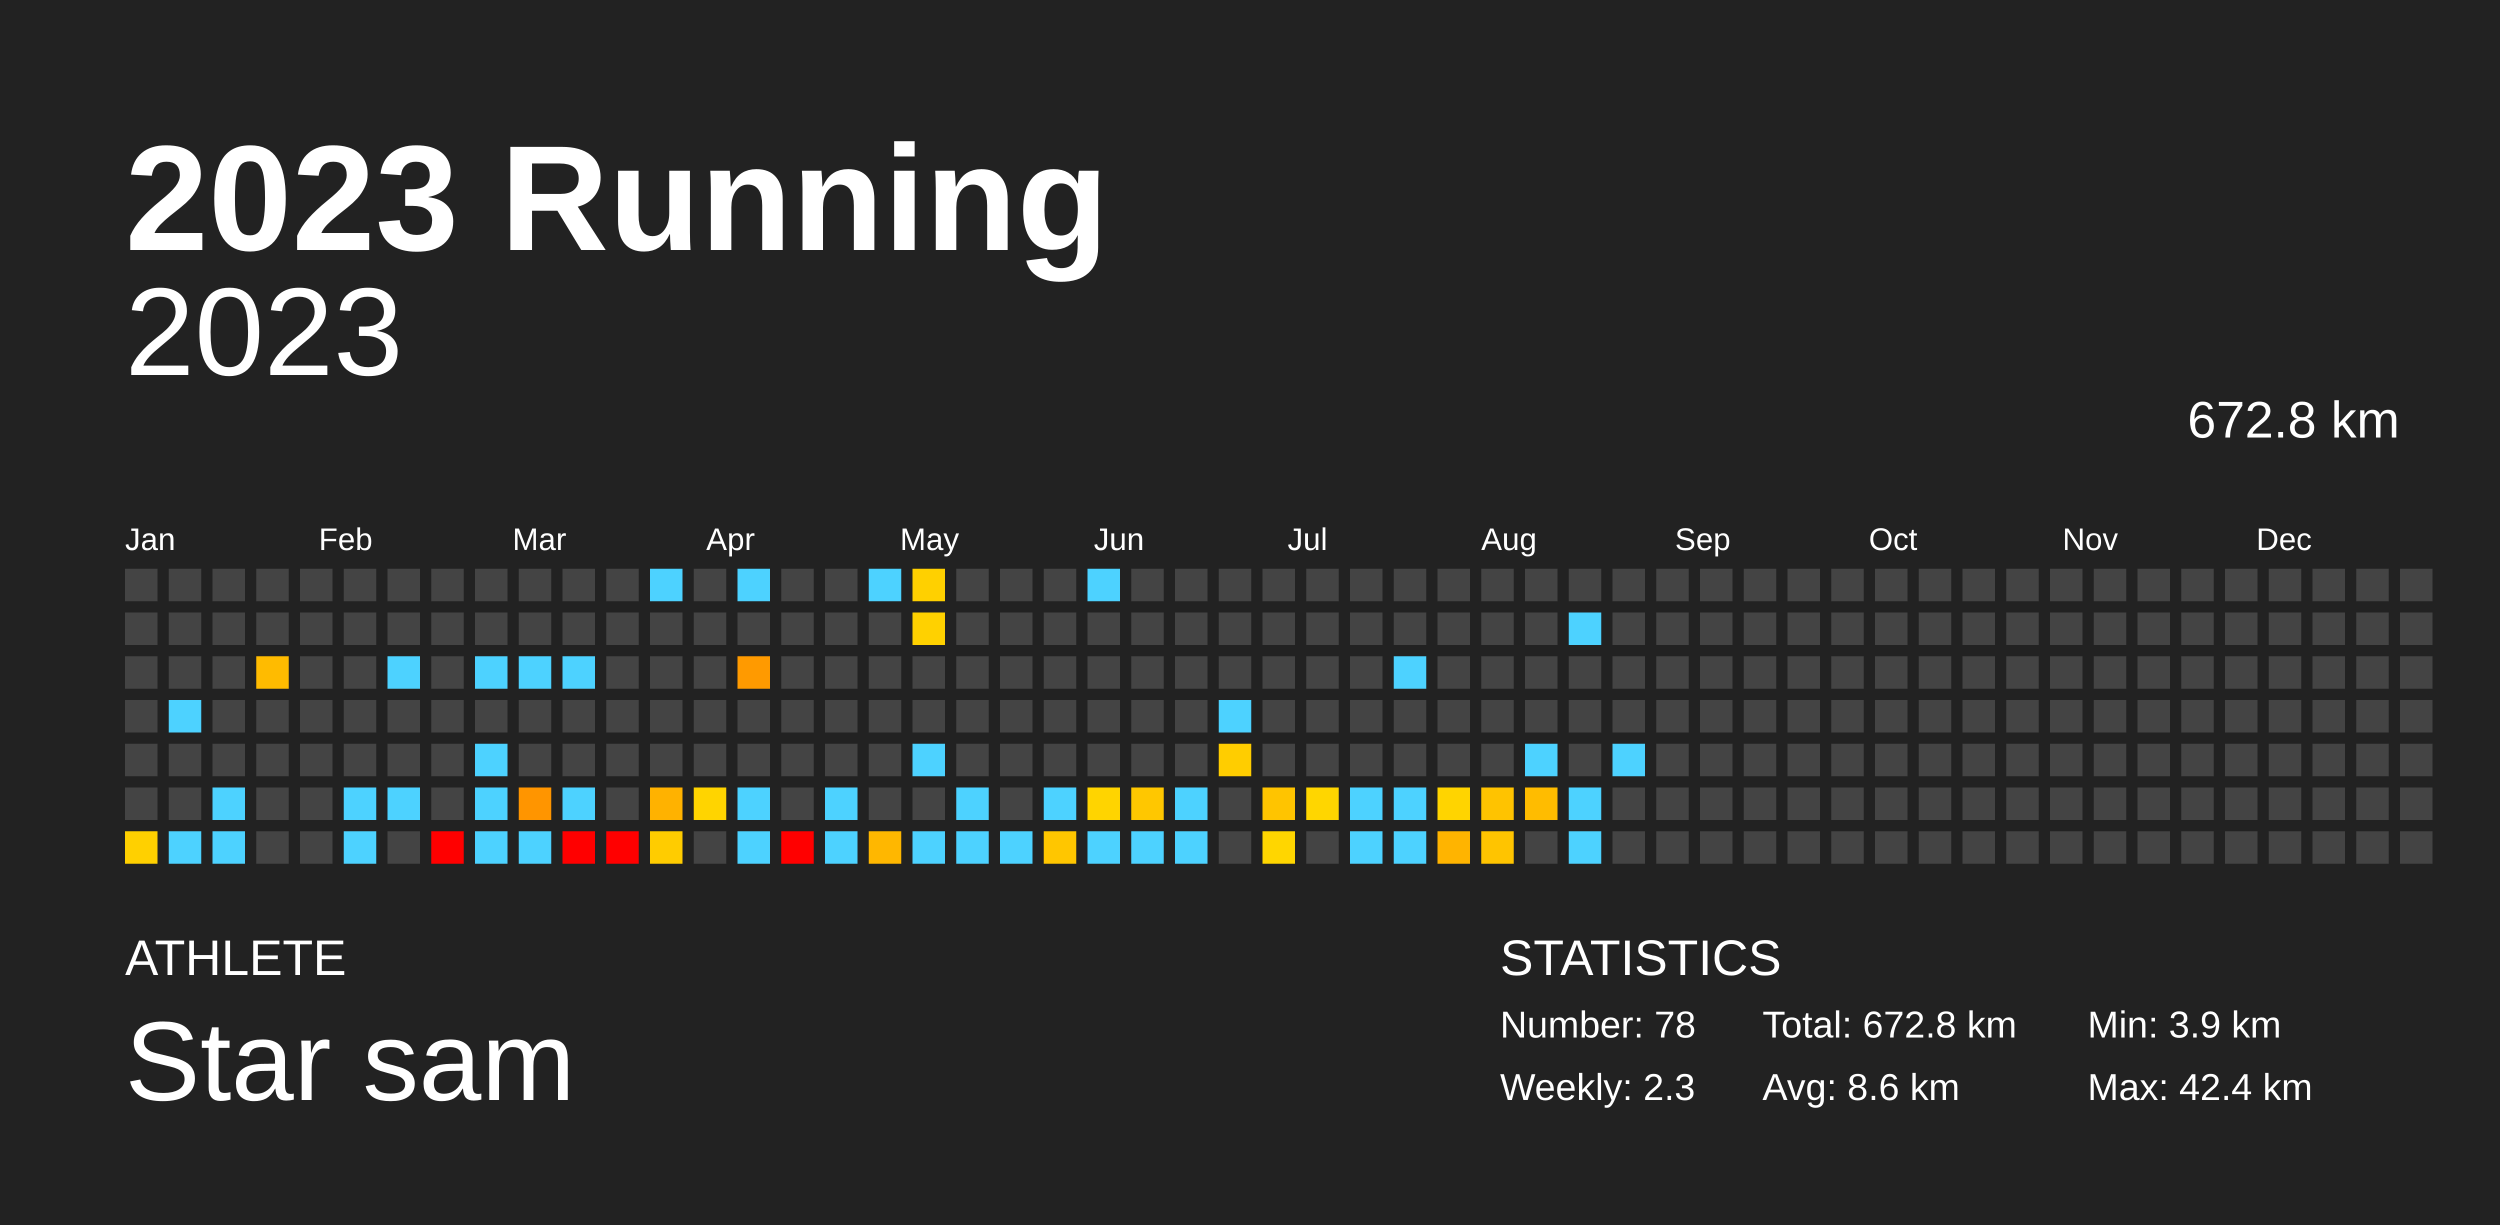
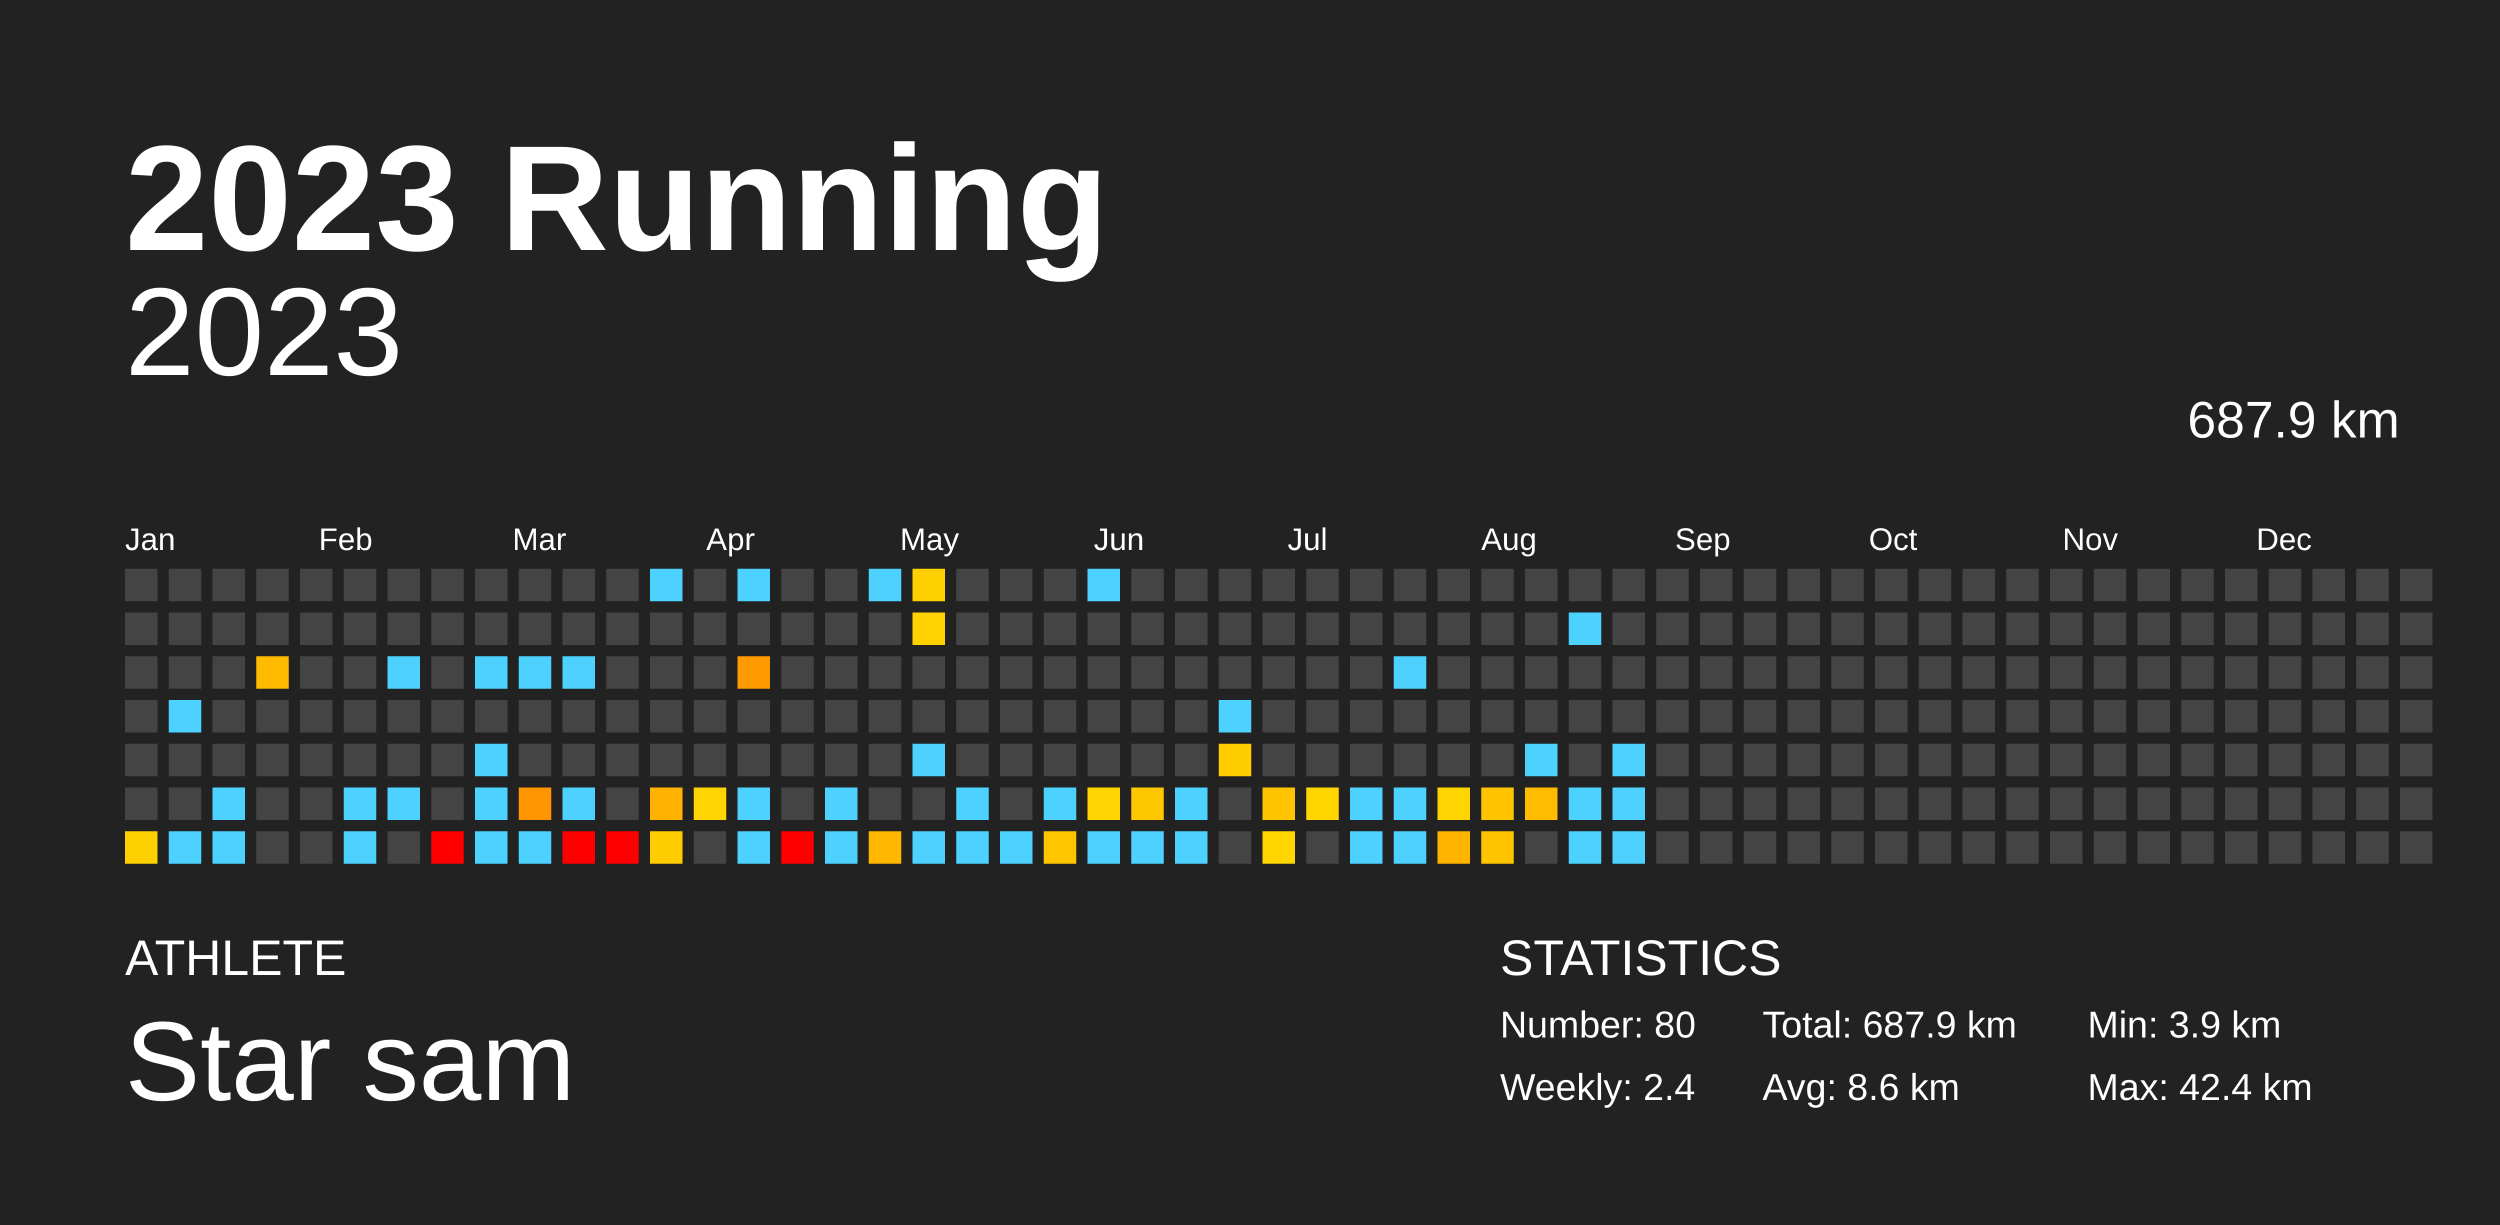
<svg xmlns="http://www.w3.org/2000/svg" baseProfile="full" height="98mm" version="1.1" viewBox="0,0,200,98" width="200mm">
  <defs />
  <rect fill="#222222" height="98" width="200" x="0" y="0" />
  <text fill="#FFFFFF" style="font-size:12px; font-family:Arial; font-weight:bold;" x="10" y="20">2023 Running</text>
  <text fill="#FFFFFF" style="font-size:4px; font-family:Arial" x="10" y="78">ATHLETE</text>
  <text fill="#FFFFFF" style="font-size:9px; font-family:Arial" x="10" y="88">Star sam</text>
  <text fill="#FFFFFF" style="font-size:4px; font-family:Arial" x="120" y="78">STATISTICS</text>
-   <text fill="#FFFFFF" style="font-size:3px; font-family:Arial" x="120" y="83">Number: 78</text>
-   <text fill="#FFFFFF" style="font-size:3px; font-family:Arial" x="120" y="88">Weekly: 2.3</text>
-   <text fill="#FFFFFF" style="font-size:3px; font-family:Arial" x="141" y="83">Total: 672.8 km</text>
+   <text fill="#FFFFFF" style="font-size:3px; font-family:Arial" x="120" y="83">Number: 80</text>
+   <text fill="#FFFFFF" style="font-size:3px; font-family:Arial" x="120" y="88">Weekly: 2.4</text>
+   <text fill="#FFFFFF" style="font-size:3px; font-family:Arial" x="141" y="83">Total: 687.9 km</text>
  <text fill="#FFFFFF" style="font-size:3px; font-family:Arial" x="141" y="88">Avg: 8.6 km</text>
  <text fill="#FFFFFF" style="font-size:3px; font-family:Arial" x="167" y="83">Min: 3.9 km</text>
  <text fill="#FFFFFF" style="font-size:3px; font-family:Arial" x="167" y="88">Max: 42.4 km</text>
  <text alignment-baseline="hanging" fill="#FFFFFF" style="font-size:10.0px; font-family:Arial;" x="10" y="30">2023</text>
-   <text alignment-baseline="hanging" fill="#FFFFFF" style="font-size:4.125px; font-family:Arial;" x="175" y="35">672.8 km</text>
+   <text alignment-baseline="hanging" fill="#FFFFFF" style="font-size:4.125px; font-family:Arial;" x="175" y="35">687.9 km</text>
  <text fill="#FFFFFF" style="font-size:2.5px; font-family:Arial" x="10.0" y="44">Jan</text>
  <text fill="#FFFFFF" style="font-size:2.5px; font-family:Arial" x="25.5" y="44">Feb</text>
  <text fill="#FFFFFF" style="font-size:2.5px; font-family:Arial" x="41.0" y="44">Mar</text>
  <text fill="#FFFFFF" style="font-size:2.5px; font-family:Arial" x="56.5" y="44">Apr</text>
  <text fill="#FFFFFF" style="font-size:2.5px; font-family:Arial" x="72.0" y="44">May</text>
  <text fill="#FFFFFF" style="font-size:2.5px; font-family:Arial" x="87.5" y="44">Jun</text>
  <text fill="#FFFFFF" style="font-size:2.5px; font-family:Arial" x="103.0" y="44">Jul</text>
  <text fill="#FFFFFF" style="font-size:2.5px; font-family:Arial" x="118.5" y="44">Aug</text>
  <text fill="#FFFFFF" style="font-size:2.5px; font-family:Arial" x="134.0" y="44">Sep</text>
  <text fill="#FFFFFF" style="font-size:2.5px; font-family:Arial" x="149.5" y="44">Oct</text>
  <text fill="#FFFFFF" style="font-size:2.5px; font-family:Arial" x="165.0" y="44">Nov</text>
  <text fill="#FFFFFF" style="font-size:2.5px; font-family:Arial" x="180.5" y="44">Dec</text>
  <rect fill="#444444" height="2.6" width="2.6" x="10.0" y="45.5" />
  <rect fill="#444444" height="2.6" width="2.6" x="10.0" y="49.0" />
  <rect fill="#444444" height="2.6" width="2.6" x="10.0" y="52.5" />
  <rect fill="#444444" height="2.6" width="2.6" x="10.0" y="56.0" />
  <rect fill="#444444" height="2.6" width="2.6" x="10.0" y="59.5" />
  <rect fill="#444444" height="2.6" width="2.6" x="10.0" y="63.0" />
  <rect fill="#ffd000" height="2.6" width="2.6" x="10.0" y="66.5" />
  <rect fill="#444444" height="2.6" width="2.6" x="13.5" y="45.5" />
  <rect fill="#444444" height="2.6" width="2.6" x="13.5" y="49.0" />
  <rect fill="#444444" height="2.6" width="2.6" x="13.5" y="52.5" />
  <rect fill="#4dd2ff" height="2.6" width="2.6" x="13.5" y="56.0" />
  <rect fill="#444444" height="2.6" width="2.6" x="13.5" y="59.5" />
  <rect fill="#444444" height="2.6" width="2.6" x="13.5" y="63.0" />
  <rect fill="#4dd2ff" height="2.6" width="2.6" x="13.5" y="66.5" />
  <rect fill="#444444" height="2.6" width="2.6" x="17.0" y="45.5" />
  <rect fill="#444444" height="2.6" width="2.6" x="17.0" y="49.0" />
  <rect fill="#444444" height="2.6" width="2.6" x="17.0" y="52.5" />
  <rect fill="#444444" height="2.6" width="2.6" x="17.0" y="56.0" />
  <rect fill="#444444" height="2.6" width="2.6" x="17.0" y="59.5" />
  <rect fill="#4dd2ff" height="2.6" width="2.6" x="17.0" y="63.0" />
  <rect fill="#4dd2ff" height="2.6" width="2.6" x="17.0" y="66.5" />
  <rect fill="#444444" height="2.6" width="2.6" x="20.5" y="45.5" />
  <rect fill="#444444" height="2.6" width="2.6" x="20.5" y="49.0" />
  <rect fill="#ffbb00" height="2.6" width="2.6" x="20.5" y="52.5" />
  <rect fill="#444444" height="2.6" width="2.6" x="20.5" y="56.0" />
  <rect fill="#444444" height="2.6" width="2.6" x="20.5" y="59.5" />
  <rect fill="#444444" height="2.6" width="2.6" x="20.5" y="63.0" />
  <rect fill="#444444" height="2.6" width="2.6" x="20.5" y="66.5" />
  <rect fill="#444444" height="2.6" width="2.6" x="24.0" y="45.5" />
  <rect fill="#444444" height="2.6" width="2.6" x="24.0" y="49.0" />
  <rect fill="#444444" height="2.6" width="2.6" x="24.0" y="52.5" />
  <rect fill="#444444" height="2.6" width="2.6" x="24.0" y="56.0" />
  <rect fill="#444444" height="2.6" width="2.6" x="24.0" y="59.5" />
  <rect fill="#444444" height="2.6" width="2.6" x="24.0" y="63.0" />
  <rect fill="#444444" height="2.6" width="2.6" x="24.0" y="66.5" />
  <rect fill="#444444" height="2.6" width="2.6" x="27.5" y="45.5" />
  <rect fill="#444444" height="2.6" width="2.6" x="27.5" y="49.0" />
  <rect fill="#444444" height="2.6" width="2.6" x="27.5" y="52.5" />
  <rect fill="#444444" height="2.6" width="2.6" x="27.5" y="56.0" />
  <rect fill="#444444" height="2.6" width="2.6" x="27.5" y="59.5" />
  <rect fill="#4dd2ff" height="2.6" width="2.6" x="27.5" y="63.0" />
  <rect fill="#4dd2ff" height="2.6" width="2.6" x="27.5" y="66.5" />
  <rect fill="#444444" height="2.6" width="2.6" x="31.0" y="45.5" />
  <rect fill="#444444" height="2.6" width="2.6" x="31.0" y="49.0" />
  <rect fill="#4dd2ff" height="2.6" width="2.6" x="31.0" y="52.5" />
  <rect fill="#444444" height="2.6" width="2.6" x="31.0" y="56.0" />
  <rect fill="#444444" height="2.6" width="2.6" x="31.0" y="59.5" />
  <rect fill="#4dd2ff" height="2.6" width="2.6" x="31.0" y="63.0" />
  <rect fill="#444444" height="2.6" width="2.6" x="31.0" y="66.5" />
  <rect fill="#444444" height="2.6" width="2.6" x="34.5" y="45.5" />
  <rect fill="#444444" height="2.6" width="2.6" x="34.5" y="49.0" />
  <rect fill="#444444" height="2.6" width="2.6" x="34.5" y="52.5" />
  <rect fill="#444444" height="2.6" width="2.6" x="34.5" y="56.0" />
  <rect fill="#444444" height="2.6" width="2.6" x="34.5" y="59.5" />
  <rect fill="#444444" height="2.6" width="2.6" x="34.5" y="63.0" />
  <rect fill="red" height="2.6" width="2.6" x="34.5" y="66.5" />
  <rect fill="#444444" height="2.6" width="2.6" x="38.0" y="45.5" />
  <rect fill="#444444" height="2.6" width="2.6" x="38.0" y="49.0" />
  <rect fill="#4dd2ff" height="2.6" width="2.6" x="38.0" y="52.5" />
  <rect fill="#444444" height="2.6" width="2.6" x="38.0" y="56.0" />
  <rect fill="#4dd2ff" height="2.6" width="2.6" x="38.0" y="59.5" />
  <rect fill="#4dd2ff" height="2.6" width="2.6" x="38.0" y="63.0" />
  <rect fill="#4dd2ff" height="2.6" width="2.6" x="38.0" y="66.5" />
  <rect fill="#444444" height="2.6" width="2.6" x="41.5" y="45.5" />
  <rect fill="#444444" height="2.6" width="2.6" x="41.5" y="49.0" />
  <rect fill="#4dd2ff" height="2.6" width="2.6" x="41.5" y="52.5" />
  <rect fill="#444444" height="2.6" width="2.6" x="41.5" y="56.0" />
  <rect fill="#444444" height="2.6" width="2.6" x="41.5" y="59.5" />
  <rect fill="#ff9500" height="2.6" width="2.6" x="41.5" y="63.0" />
  <rect fill="#4dd2ff" height="2.6" width="2.6" x="41.5" y="66.5" />
  <rect fill="#444444" height="2.6" width="2.6" x="45.0" y="45.5" />
  <rect fill="#444444" height="2.6" width="2.6" x="45.0" y="49.0" />
  <rect fill="#4dd2ff" height="2.6" width="2.6" x="45.0" y="52.5" />
  <rect fill="#444444" height="2.6" width="2.6" x="45.0" y="56.0" />
  <rect fill="#444444" height="2.6" width="2.6" x="45.0" y="59.5" />
  <rect fill="#4dd2ff" height="2.6" width="2.6" x="45.0" y="63.0" />
  <rect fill="red" height="2.6" width="2.6" x="45.0" y="66.5" />
  <rect fill="#444444" height="2.6" width="2.6" x="48.5" y="45.5" />
  <rect fill="#444444" height="2.6" width="2.6" x="48.5" y="49.0" />
  <rect fill="#444444" height="2.6" width="2.6" x="48.5" y="52.5" />
  <rect fill="#444444" height="2.6" width="2.6" x="48.5" y="56.0" />
  <rect fill="#444444" height="2.6" width="2.6" x="48.5" y="59.5" />
  <rect fill="#444444" height="2.6" width="2.6" x="48.5" y="63.0" />
  <rect fill="red" height="2.6" width="2.6" x="48.5" y="66.5" />
  <rect fill="#4dd2ff" height="2.6" width="2.6" x="52.0" y="45.5" />
  <rect fill="#444444" height="2.6" width="2.6" x="52.0" y="49.0" />
  <rect fill="#444444" height="2.6" width="2.6" x="52.0" y="52.5" />
  <rect fill="#444444" height="2.6" width="2.6" x="52.0" y="56.0" />
  <rect fill="#444444" height="2.6" width="2.6" x="52.0" y="59.5" />
  <rect fill="#ffb200" height="2.6" width="2.6" x="52.0" y="63.0" />
  <rect fill="#ffcc00" height="2.6" width="2.6" x="52.0" y="66.5" />
  <rect fill="#444444" height="2.6" width="2.6" x="55.5" y="45.5" />
  <rect fill="#444444" height="2.6" width="2.6" x="55.5" y="49.0" />
  <rect fill="#444444" height="2.6" width="2.6" x="55.5" y="52.5" />
  <rect fill="#444444" height="2.6" width="2.6" x="55.5" y="56.0" />
  <rect fill="#444444" height="2.6" width="2.6" x="55.5" y="59.5" />
  <rect fill="#ffd400" height="2.6" width="2.6" x="55.5" y="63.0" />
  <rect fill="#444444" height="2.6" width="2.6" x="55.5" y="66.5" />
  <rect fill="#4dd2ff" height="2.6" width="2.6" x="59.0" y="45.5" />
  <rect fill="#444444" height="2.6" width="2.6" x="59.0" y="49.0" />
  <rect fill="#ff9a00" height="2.6" width="2.6" x="59.0" y="52.5" />
  <rect fill="#444444" height="2.6" width="2.6" x="59.0" y="56.0" />
  <rect fill="#444444" height="2.6" width="2.6" x="59.0" y="59.5" />
  <rect fill="#4dd2ff" height="2.6" width="2.6" x="59.0" y="63.0" />
  <rect fill="#4dd2ff" height="2.6" width="2.6" x="59.0" y="66.5" />
  <rect fill="#444444" height="2.6" width="2.6" x="62.5" y="45.5" />
  <rect fill="#444444" height="2.6" width="2.6" x="62.5" y="49.0" />
  <rect fill="#444444" height="2.6" width="2.6" x="62.5" y="52.5" />
  <rect fill="#444444" height="2.6" width="2.6" x="62.5" y="56.0" />
  <rect fill="#444444" height="2.6" width="2.6" x="62.5" y="59.5" />
  <rect fill="#444444" height="2.6" width="2.6" x="62.5" y="63.0" />
  <rect fill="red" height="2.6" width="2.6" x="62.5" y="66.5" />
  <rect fill="#444444" height="2.6" width="2.6" x="66.0" y="45.5" />
  <rect fill="#444444" height="2.6" width="2.6" x="66.0" y="49.0" />
  <rect fill="#444444" height="2.6" width="2.6" x="66.0" y="52.5" />
  <rect fill="#444444" height="2.6" width="2.6" x="66.0" y="56.0" />
  <rect fill="#444444" height="2.6" width="2.6" x="66.0" y="59.5" />
  <rect fill="#4dd2ff" height="2.6" width="2.6" x="66.0" y="63.0" />
  <rect fill="#4dd2ff" height="2.6" width="2.6" x="66.0" y="66.5" />
  <rect fill="#4dd2ff" height="2.6" width="2.6" x="69.5" y="45.5" />
  <rect fill="#444444" height="2.6" width="2.6" x="69.5" y="49.0" />
  <rect fill="#444444" height="2.6" width="2.6" x="69.5" y="52.5" />
  <rect fill="#444444" height="2.6" width="2.6" x="69.5" y="56.0" />
  <rect fill="#444444" height="2.6" width="2.6" x="69.5" y="59.5" />
  <rect fill="#444444" height="2.6" width="2.6" x="69.5" y="63.0" />
  <rect fill="#ffb700" height="2.6" width="2.6" x="69.5" y="66.5" />
  <rect fill="#ffd000" height="2.6" width="2.6" x="73.0" y="45.5" />
  <rect fill="#ffd100" height="2.6" width="2.6" x="73.0" y="49.0" />
  <rect fill="#444444" height="2.6" width="2.6" x="73.0" y="52.5" />
  <rect fill="#444444" height="2.6" width="2.6" x="73.0" y="56.0" />
  <rect fill="#4dd2ff" height="2.6" width="2.6" x="73.0" y="59.5" />
  <rect fill="#444444" height="2.6" width="2.6" x="73.0" y="63.0" />
  <rect fill="#4dd2ff" height="2.6" width="2.6" x="73.0" y="66.5" />
  <rect fill="#444444" height="2.6" width="2.6" x="76.5" y="45.5" />
  <rect fill="#444444" height="2.6" width="2.6" x="76.5" y="49.0" />
  <rect fill="#444444" height="2.6" width="2.6" x="76.5" y="52.5" />
  <rect fill="#444444" height="2.6" width="2.6" x="76.5" y="56.0" />
  <rect fill="#444444" height="2.6" width="2.6" x="76.5" y="59.5" />
  <rect fill="#4dd2ff" height="2.6" width="2.6" x="76.5" y="63.0" />
  <rect fill="#4dd2ff" height="2.6" width="2.6" x="76.5" y="66.5" />
  <rect fill="#444444" height="2.6" width="2.6" x="80.0" y="45.5" />
  <rect fill="#444444" height="2.6" width="2.6" x="80.0" y="49.0" />
  <rect fill="#444444" height="2.6" width="2.6" x="80.0" y="52.5" />
  <rect fill="#444444" height="2.6" width="2.6" x="80.0" y="56.0" />
  <rect fill="#444444" height="2.6" width="2.6" x="80.0" y="59.5" />
  <rect fill="#444444" height="2.6" width="2.6" x="80.0" y="63.0" />
  <rect fill="#4dd2ff" height="2.6" width="2.6" x="80.0" y="66.5" />
  <rect fill="#444444" height="2.6" width="2.6" x="83.5" y="45.5" />
  <rect fill="#444444" height="2.6" width="2.6" x="83.5" y="49.0" />
  <rect fill="#444444" height="2.6" width="2.6" x="83.5" y="52.5" />
  <rect fill="#444444" height="2.6" width="2.6" x="83.5" y="56.0" />
  <rect fill="#444444" height="2.6" width="2.6" x="83.5" y="59.5" />
  <rect fill="#4dd2ff" height="2.6" width="2.6" x="83.5" y="63.0" />
  <rect fill="#ffc600" height="2.6" width="2.6" x="83.5" y="66.5" />
  <rect fill="#4dd2ff" height="2.6" width="2.6" x="87.0" y="45.5" />
  <rect fill="#444444" height="2.6" width="2.6" x="87.0" y="49.0" />
  <rect fill="#444444" height="2.6" width="2.6" x="87.0" y="52.5" />
  <rect fill="#444444" height="2.6" width="2.6" x="87.0" y="56.0" />
  <rect fill="#444444" height="2.6" width="2.6" x="87.0" y="59.5" />
  <rect fill="#ffd400" height="2.6" width="2.6" x="87.0" y="63.0" />
  <rect fill="#4dd2ff" height="2.6" width="2.6" x="87.0" y="66.5" />
  <rect fill="#444444" height="2.6" width="2.6" x="90.5" y="45.5" />
  <rect fill="#444444" height="2.6" width="2.6" x="90.5" y="49.0" />
  <rect fill="#444444" height="2.6" width="2.6" x="90.5" y="52.5" />
  <rect fill="#444444" height="2.6" width="2.6" x="90.5" y="56.0" />
  <rect fill="#444444" height="2.6" width="2.6" x="90.5" y="59.5" />
  <rect fill="#ffc700" height="2.6" width="2.6" x="90.5" y="63.0" />
  <rect fill="#4dd2ff" height="2.6" width="2.6" x="90.5" y="66.5" />
  <rect fill="#444444" height="2.6" width="2.6" x="94.0" y="45.5" />
  <rect fill="#444444" height="2.6" width="2.6" x="94.0" y="49.0" />
  <rect fill="#444444" height="2.6" width="2.6" x="94.0" y="52.5" />
  <rect fill="#444444" height="2.6" width="2.6" x="94.0" y="56.0" />
  <rect fill="#444444" height="2.6" width="2.6" x="94.0" y="59.5" />
  <rect fill="#4dd2ff" height="2.6" width="2.6" x="94.0" y="63.0" />
  <rect fill="#4dd2ff" height="2.6" width="2.6" x="94.0" y="66.5" />
  <rect fill="#444444" height="2.6" width="2.6" x="97.5" y="45.5" />
  <rect fill="#444444" height="2.6" width="2.6" x="97.5" y="49.0" />
  <rect fill="#444444" height="2.6" width="2.6" x="97.5" y="52.5" />
  <rect fill="#4dd2ff" height="2.6" width="2.6" x="97.5" y="56.0" />
  <rect fill="#ffcd00" height="2.6" width="2.6" x="97.5" y="59.5" />
  <rect fill="#444444" height="2.6" width="2.6" x="97.5" y="63.0" />
  <rect fill="#444444" height="2.6" width="2.6" x="97.5" y="66.5" />
  <rect fill="#444444" height="2.6" width="2.6" x="101.0" y="45.5" />
  <rect fill="#444444" height="2.6" width="2.6" x="101.0" y="49.0" />
  <rect fill="#444444" height="2.6" width="2.6" x="101.0" y="52.5" />
  <rect fill="#444444" height="2.6" width="2.6" x="101.0" y="56.0" />
  <rect fill="#444444" height="2.6" width="2.6" x="101.0" y="59.5" />
  <rect fill="#ffc400" height="2.6" width="2.6" x="101.0" y="63.0" />
  <rect fill="#ffd600" height="2.6" width="2.6" x="101.0" y="66.5" />
  <rect fill="#444444" height="2.6" width="2.6" x="104.5" y="45.5" />
  <rect fill="#444444" height="2.6" width="2.6" x="104.5" y="49.0" />
  <rect fill="#444444" height="2.6" width="2.6" x="104.5" y="52.5" />
  <rect fill="#444444" height="2.6" width="2.6" x="104.5" y="56.0" />
  <rect fill="#444444" height="2.6" width="2.6" x="104.5" y="59.5" />
  <rect fill="#ffd600" height="2.6" width="2.6" x="104.5" y="63.0" />
  <rect fill="#444444" height="2.6" width="2.6" x="104.5" y="66.5" />
  <rect fill="#444444" height="2.6" width="2.6" x="108.0" y="45.5" />
  <rect fill="#444444" height="2.6" width="2.6" x="108.0" y="49.0" />
  <rect fill="#444444" height="2.6" width="2.6" x="108.0" y="52.5" />
  <rect fill="#444444" height="2.6" width="2.6" x="108.0" y="56.0" />
  <rect fill="#444444" height="2.6" width="2.6" x="108.0" y="59.5" />
  <rect fill="#4dd2ff" height="2.6" width="2.6" x="108.0" y="63.0" />
  <rect fill="#4dd2ff" height="2.6" width="2.6" x="108.0" y="66.5" />
  <rect fill="#444444" height="2.6" width="2.6" x="111.5" y="45.5" />
  <rect fill="#444444" height="2.6" width="2.6" x="111.5" y="49.0" />
  <rect fill="#4dd2ff" height="2.6" width="2.6" x="111.5" y="52.5" />
  <rect fill="#444444" height="2.6" width="2.6" x="111.5" y="56.0" />
  <rect fill="#444444" height="2.6" width="2.6" x="111.5" y="59.5" />
  <rect fill="#4dd2ff" height="2.6" width="2.6" x="111.5" y="63.0" />
  <rect fill="#4dd2ff" height="2.6" width="2.6" x="111.5" y="66.5" />
  <rect fill="#444444" height="2.6" width="2.6" x="115.0" y="45.5" />
  <rect fill="#444444" height="2.6" width="2.6" x="115.0" y="49.0" />
  <rect fill="#444444" height="2.6" width="2.6" x="115.0" y="52.5" />
  <rect fill="#444444" height="2.6" width="2.6" x="115.0" y="56.0" />
  <rect fill="#444444" height="2.6" width="2.6" x="115.0" y="59.5" />
  <rect fill="#ffd400" height="2.6" width="2.6" x="115.0" y="63.0" />
  <rect fill="#ffb400" height="2.6" width="2.6" x="115.0" y="66.5" />
  <rect fill="#444444" height="2.6" width="2.6" x="118.5" y="45.5" />
  <rect fill="#444444" height="2.6" width="2.6" x="118.5" y="49.0" />
  <rect fill="#444444" height="2.6" width="2.6" x="118.5" y="52.5" />
  <rect fill="#444444" height="2.6" width="2.6" x="118.5" y="56.0" />
  <rect fill="#444444" height="2.6" width="2.6" x="118.5" y="59.5" />
  <rect fill="#ffc300" height="2.6" width="2.6" x="118.5" y="63.0" />
  <rect fill="#ffc400" height="2.6" width="2.6" x="118.5" y="66.5" />
  <rect fill="#444444" height="2.6" width="2.6" x="122.0" y="45.5" />
  <rect fill="#444444" height="2.6" width="2.6" x="122.0" y="49.0" />
  <rect fill="#444444" height="2.6" width="2.6" x="122.0" y="52.5" />
  <rect fill="#444444" height="2.6" width="2.6" x="122.0" y="56.0" />
  <rect fill="#4dd2ff" height="2.6" width="2.6" x="122.0" y="59.5" />
  <rect fill="#ffbc00" height="2.6" width="2.6" x="122.0" y="63.0" />
  <rect fill="#444444" height="2.6" width="2.6" x="122.0" y="66.5" />
  <rect fill="#444444" height="2.6" width="2.6" x="125.5" y="45.5" />
  <rect fill="#4dd2ff" height="2.6" width="2.6" x="125.5" y="49.0" />
  <rect fill="#444444" height="2.6" width="2.6" x="125.5" y="52.5" />
  <rect fill="#444444" height="2.6" width="2.6" x="125.5" y="56.0" />
  <rect fill="#444444" height="2.6" width="2.6" x="125.5" y="59.5" />
  <rect fill="#4dd2ff" height="2.6" width="2.6" x="125.5" y="63.0" />
  <rect fill="#4dd2ff" height="2.6" width="2.6" x="125.5" y="66.5" />
  <rect fill="#444444" height="2.6" width="2.6" x="129.0" y="45.5" />
  <rect fill="#444444" height="2.6" width="2.6" x="129.0" y="49.0" />
  <rect fill="#444444" height="2.6" width="2.6" x="129.0" y="52.5" />
  <rect fill="#444444" height="2.6" width="2.6" x="129.0" y="56.0" />
  <rect fill="#4dd2ff" height="2.6" width="2.6" x="129.0" y="59.5" />
-   <rect fill="#444444" height="2.6" width="2.6" x="129.0" y="63.0" />
-   <rect fill="#444444" height="2.6" width="2.6" x="129.0" y="66.5" />
+   <rect fill="#4dd2ff" height="2.6" width="2.6" x="129.0" y="63.0" />
+   <rect fill="#4dd2ff" height="2.6" width="2.6" x="129.0" y="66.5" />
  <rect fill="#444444" height="2.6" width="2.6" x="132.5" y="45.5" />
  <rect fill="#444444" height="2.6" width="2.6" x="132.5" y="49.0" />
  <rect fill="#444444" height="2.6" width="2.6" x="132.5" y="52.5" />
  <rect fill="#444444" height="2.6" width="2.6" x="132.5" y="56.0" />
  <rect fill="#444444" height="2.6" width="2.6" x="132.5" y="59.5" />
  <rect fill="#444444" height="2.6" width="2.6" x="132.5" y="63.0" />
  <rect fill="#444444" height="2.6" width="2.6" x="132.5" y="66.5" />
  <rect fill="#444444" height="2.6" width="2.6" x="136.0" y="45.5" />
  <rect fill="#444444" height="2.6" width="2.6" x="136.0" y="49.0" />
  <rect fill="#444444" height="2.6" width="2.6" x="136.0" y="52.5" />
  <rect fill="#444444" height="2.6" width="2.6" x="136.0" y="56.0" />
  <rect fill="#444444" height="2.6" width="2.6" x="136.0" y="59.5" />
  <rect fill="#444444" height="2.6" width="2.6" x="136.0" y="63.0" />
  <rect fill="#444444" height="2.6" width="2.6" x="136.0" y="66.5" />
  <rect fill="#444444" height="2.6" width="2.6" x="139.5" y="45.5" />
  <rect fill="#444444" height="2.6" width="2.6" x="139.5" y="49.0" />
  <rect fill="#444444" height="2.6" width="2.6" x="139.5" y="52.5" />
  <rect fill="#444444" height="2.6" width="2.6" x="139.5" y="56.0" />
  <rect fill="#444444" height="2.6" width="2.6" x="139.5" y="59.5" />
  <rect fill="#444444" height="2.6" width="2.6" x="139.5" y="63.0" />
  <rect fill="#444444" height="2.6" width="2.6" x="139.5" y="66.5" />
  <rect fill="#444444" height="2.6" width="2.6" x="143.0" y="45.5" />
  <rect fill="#444444" height="2.6" width="2.6" x="143.0" y="49.0" />
  <rect fill="#444444" height="2.6" width="2.6" x="143.0" y="52.5" />
  <rect fill="#444444" height="2.6" width="2.6" x="143.0" y="56.0" />
  <rect fill="#444444" height="2.6" width="2.6" x="143.0" y="59.5" />
  <rect fill="#444444" height="2.6" width="2.6" x="143.0" y="63.0" />
  <rect fill="#444444" height="2.6" width="2.6" x="143.0" y="66.5" />
  <rect fill="#444444" height="2.6" width="2.6" x="146.5" y="45.5" />
  <rect fill="#444444" height="2.6" width="2.6" x="146.5" y="49.0" />
  <rect fill="#444444" height="2.6" width="2.6" x="146.5" y="52.5" />
  <rect fill="#444444" height="2.6" width="2.6" x="146.5" y="56.0" />
  <rect fill="#444444" height="2.6" width="2.6" x="146.5" y="59.5" />
  <rect fill="#444444" height="2.6" width="2.6" x="146.5" y="63.0" />
  <rect fill="#444444" height="2.6" width="2.6" x="146.5" y="66.5" />
  <rect fill="#444444" height="2.6" width="2.6" x="150.0" y="45.5" />
  <rect fill="#444444" height="2.6" width="2.6" x="150.0" y="49.0" />
  <rect fill="#444444" height="2.6" width="2.6" x="150.0" y="52.5" />
  <rect fill="#444444" height="2.6" width="2.6" x="150.0" y="56.0" />
  <rect fill="#444444" height="2.6" width="2.6" x="150.0" y="59.5" />
  <rect fill="#444444" height="2.6" width="2.6" x="150.0" y="63.0" />
  <rect fill="#444444" height="2.6" width="2.6" x="150.0" y="66.5" />
  <rect fill="#444444" height="2.6" width="2.6" x="153.5" y="45.5" />
  <rect fill="#444444" height="2.6" width="2.6" x="153.5" y="49.0" />
  <rect fill="#444444" height="2.6" width="2.6" x="153.5" y="52.5" />
  <rect fill="#444444" height="2.6" width="2.6" x="153.5" y="56.0" />
  <rect fill="#444444" height="2.6" width="2.6" x="153.5" y="59.5" />
  <rect fill="#444444" height="2.6" width="2.6" x="153.5" y="63.0" />
  <rect fill="#444444" height="2.6" width="2.6" x="153.5" y="66.5" />
  <rect fill="#444444" height="2.6" width="2.6" x="157.0" y="45.5" />
  <rect fill="#444444" height="2.6" width="2.6" x="157.0" y="49.0" />
  <rect fill="#444444" height="2.6" width="2.6" x="157.0" y="52.5" />
  <rect fill="#444444" height="2.6" width="2.6" x="157.0" y="56.0" />
  <rect fill="#444444" height="2.6" width="2.6" x="157.0" y="59.5" />
  <rect fill="#444444" height="2.6" width="2.6" x="157.0" y="63.0" />
  <rect fill="#444444" height="2.6" width="2.6" x="157.0" y="66.5" />
  <rect fill="#444444" height="2.6" width="2.6" x="160.5" y="45.5" />
  <rect fill="#444444" height="2.6" width="2.6" x="160.5" y="49.0" />
  <rect fill="#444444" height="2.6" width="2.6" x="160.5" y="52.5" />
  <rect fill="#444444" height="2.6" width="2.6" x="160.5" y="56.0" />
  <rect fill="#444444" height="2.6" width="2.6" x="160.5" y="59.5" />
  <rect fill="#444444" height="2.6" width="2.6" x="160.5" y="63.0" />
  <rect fill="#444444" height="2.6" width="2.6" x="160.5" y="66.5" />
  <rect fill="#444444" height="2.6" width="2.6" x="164.0" y="45.5" />
  <rect fill="#444444" height="2.6" width="2.6" x="164.0" y="49.0" />
  <rect fill="#444444" height="2.6" width="2.6" x="164.0" y="52.5" />
  <rect fill="#444444" height="2.6" width="2.6" x="164.0" y="56.0" />
  <rect fill="#444444" height="2.6" width="2.6" x="164.0" y="59.5" />
  <rect fill="#444444" height="2.6" width="2.6" x="164.0" y="63.0" />
  <rect fill="#444444" height="2.6" width="2.6" x="164.0" y="66.5" />
  <rect fill="#444444" height="2.6" width="2.6" x="167.5" y="45.5" />
  <rect fill="#444444" height="2.6" width="2.6" x="167.5" y="49.0" />
  <rect fill="#444444" height="2.6" width="2.6" x="167.5" y="52.5" />
  <rect fill="#444444" height="2.6" width="2.6" x="167.5" y="56.0" />
  <rect fill="#444444" height="2.6" width="2.6" x="167.5" y="59.5" />
  <rect fill="#444444" height="2.6" width="2.6" x="167.5" y="63.0" />
  <rect fill="#444444" height="2.6" width="2.6" x="167.5" y="66.5" />
  <rect fill="#444444" height="2.6" width="2.6" x="171.0" y="45.5" />
  <rect fill="#444444" height="2.6" width="2.6" x="171.0" y="49.0" />
  <rect fill="#444444" height="2.6" width="2.6" x="171.0" y="52.5" />
  <rect fill="#444444" height="2.6" width="2.6" x="171.0" y="56.0" />
  <rect fill="#444444" height="2.6" width="2.6" x="171.0" y="59.5" />
  <rect fill="#444444" height="2.6" width="2.6" x="171.0" y="63.0" />
  <rect fill="#444444" height="2.6" width="2.6" x="171.0" y="66.5" />
  <rect fill="#444444" height="2.6" width="2.6" x="174.5" y="45.5" />
  <rect fill="#444444" height="2.6" width="2.6" x="174.5" y="49.0" />
  <rect fill="#444444" height="2.6" width="2.6" x="174.5" y="52.5" />
  <rect fill="#444444" height="2.6" width="2.6" x="174.5" y="56.0" />
  <rect fill="#444444" height="2.6" width="2.6" x="174.5" y="59.5" />
  <rect fill="#444444" height="2.6" width="2.6" x="174.5" y="63.0" />
  <rect fill="#444444" height="2.6" width="2.6" x="174.5" y="66.5" />
  <rect fill="#444444" height="2.6" width="2.6" x="178.0" y="45.5" />
  <rect fill="#444444" height="2.6" width="2.6" x="178.0" y="49.0" />
  <rect fill="#444444" height="2.6" width="2.6" x="178.0" y="52.5" />
  <rect fill="#444444" height="2.6" width="2.6" x="178.0" y="56.0" />
  <rect fill="#444444" height="2.6" width="2.6" x="178.0" y="59.5" />
  <rect fill="#444444" height="2.6" width="2.6" x="178.0" y="63.0" />
  <rect fill="#444444" height="2.6" width="2.6" x="178.0" y="66.5" />
  <rect fill="#444444" height="2.6" width="2.6" x="181.5" y="45.5" />
  <rect fill="#444444" height="2.6" width="2.6" x="181.5" y="49.0" />
  <rect fill="#444444" height="2.6" width="2.6" x="181.5" y="52.5" />
  <rect fill="#444444" height="2.6" width="2.6" x="181.5" y="56.0" />
  <rect fill="#444444" height="2.6" width="2.6" x="181.5" y="59.5" />
  <rect fill="#444444" height="2.6" width="2.6" x="181.5" y="63.0" />
  <rect fill="#444444" height="2.6" width="2.6" x="181.5" y="66.5" />
  <rect fill="#444444" height="2.6" width="2.6" x="185.0" y="45.5" />
  <rect fill="#444444" height="2.6" width="2.6" x="185.0" y="49.0" />
  <rect fill="#444444" height="2.6" width="2.6" x="185.0" y="52.5" />
  <rect fill="#444444" height="2.6" width="2.6" x="185.0" y="56.0" />
  <rect fill="#444444" height="2.6" width="2.6" x="185.0" y="59.5" />
  <rect fill="#444444" height="2.6" width="2.6" x="185.0" y="63.0" />
  <rect fill="#444444" height="2.6" width="2.6" x="185.0" y="66.5" />
  <rect fill="#444444" height="2.6" width="2.6" x="188.5" y="45.5" />
  <rect fill="#444444" height="2.6" width="2.6" x="188.5" y="49.0" />
  <rect fill="#444444" height="2.6" width="2.6" x="188.5" y="52.5" />
  <rect fill="#444444" height="2.6" width="2.6" x="188.5" y="56.0" />
  <rect fill="#444444" height="2.6" width="2.6" x="188.5" y="59.5" />
  <rect fill="#444444" height="2.6" width="2.6" x="188.5" y="63.0" />
  <rect fill="#444444" height="2.6" width="2.6" x="188.5" y="66.5" />
  <rect fill="#444444" height="2.6" width="2.6" x="192.0" y="45.5" />
  <rect fill="#444444" height="2.6" width="2.6" x="192.0" y="49.0" />
  <rect fill="#444444" height="2.6" width="2.6" x="192.0" y="52.5" />
  <rect fill="#444444" height="2.6" width="2.6" x="192.0" y="56.0" />
  <rect fill="#444444" height="2.6" width="2.6" x="192.0" y="59.5" />
  <rect fill="#444444" height="2.6" width="2.6" x="192.0" y="63.0" />
  <rect fill="#444444" height="2.6" width="2.6" x="192.0" y="66.5" />
</svg>
